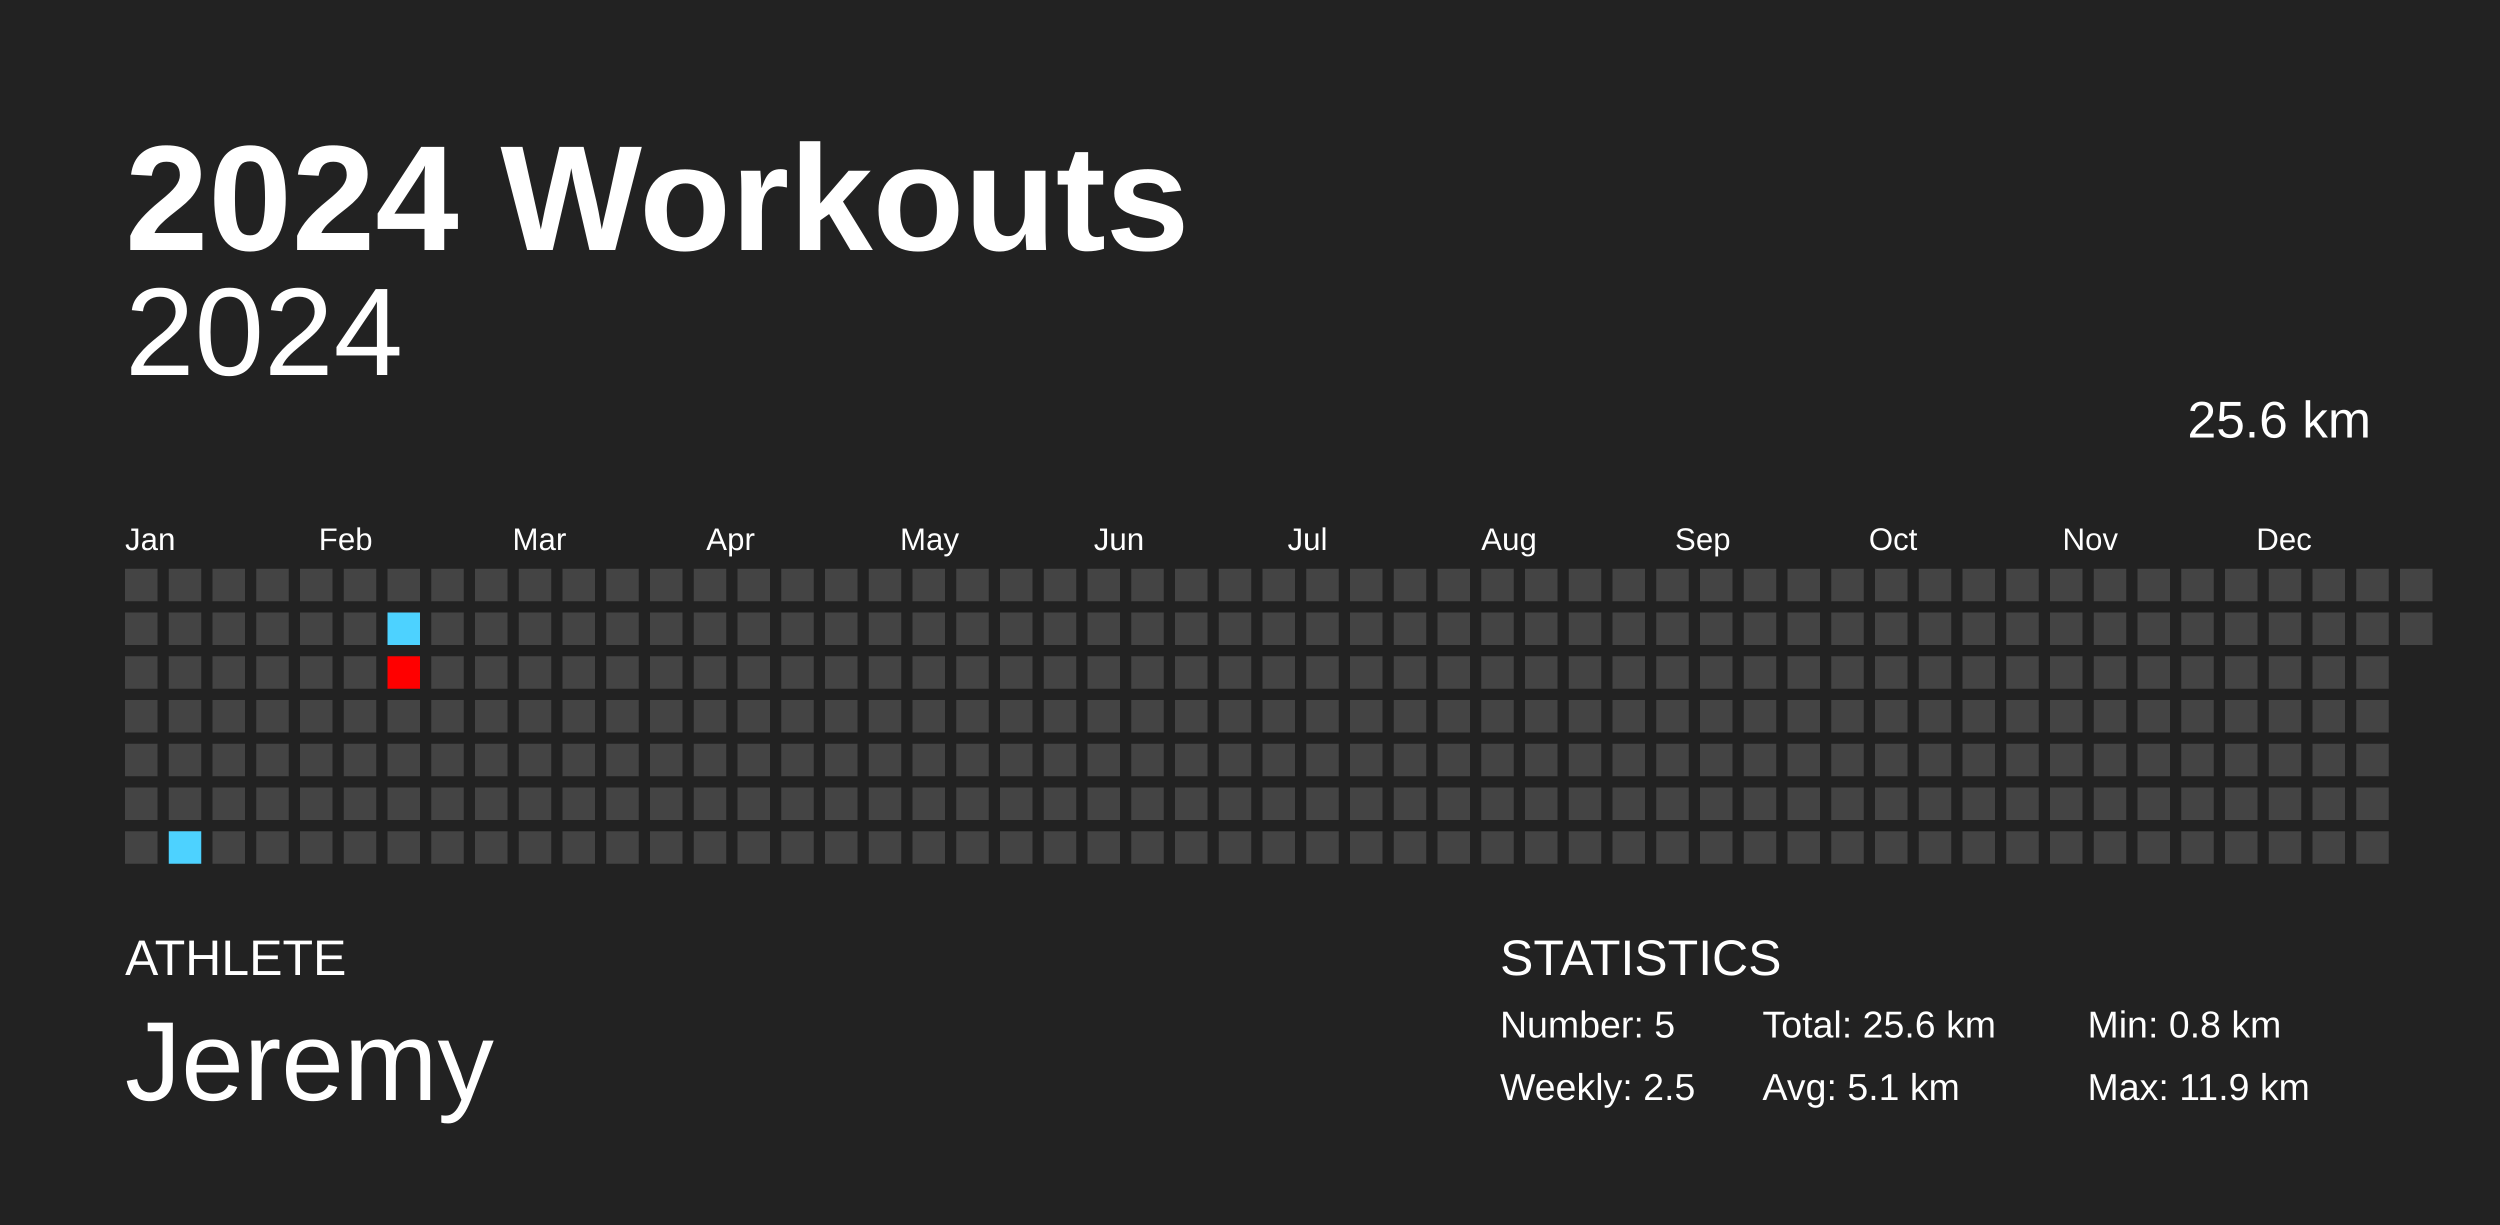
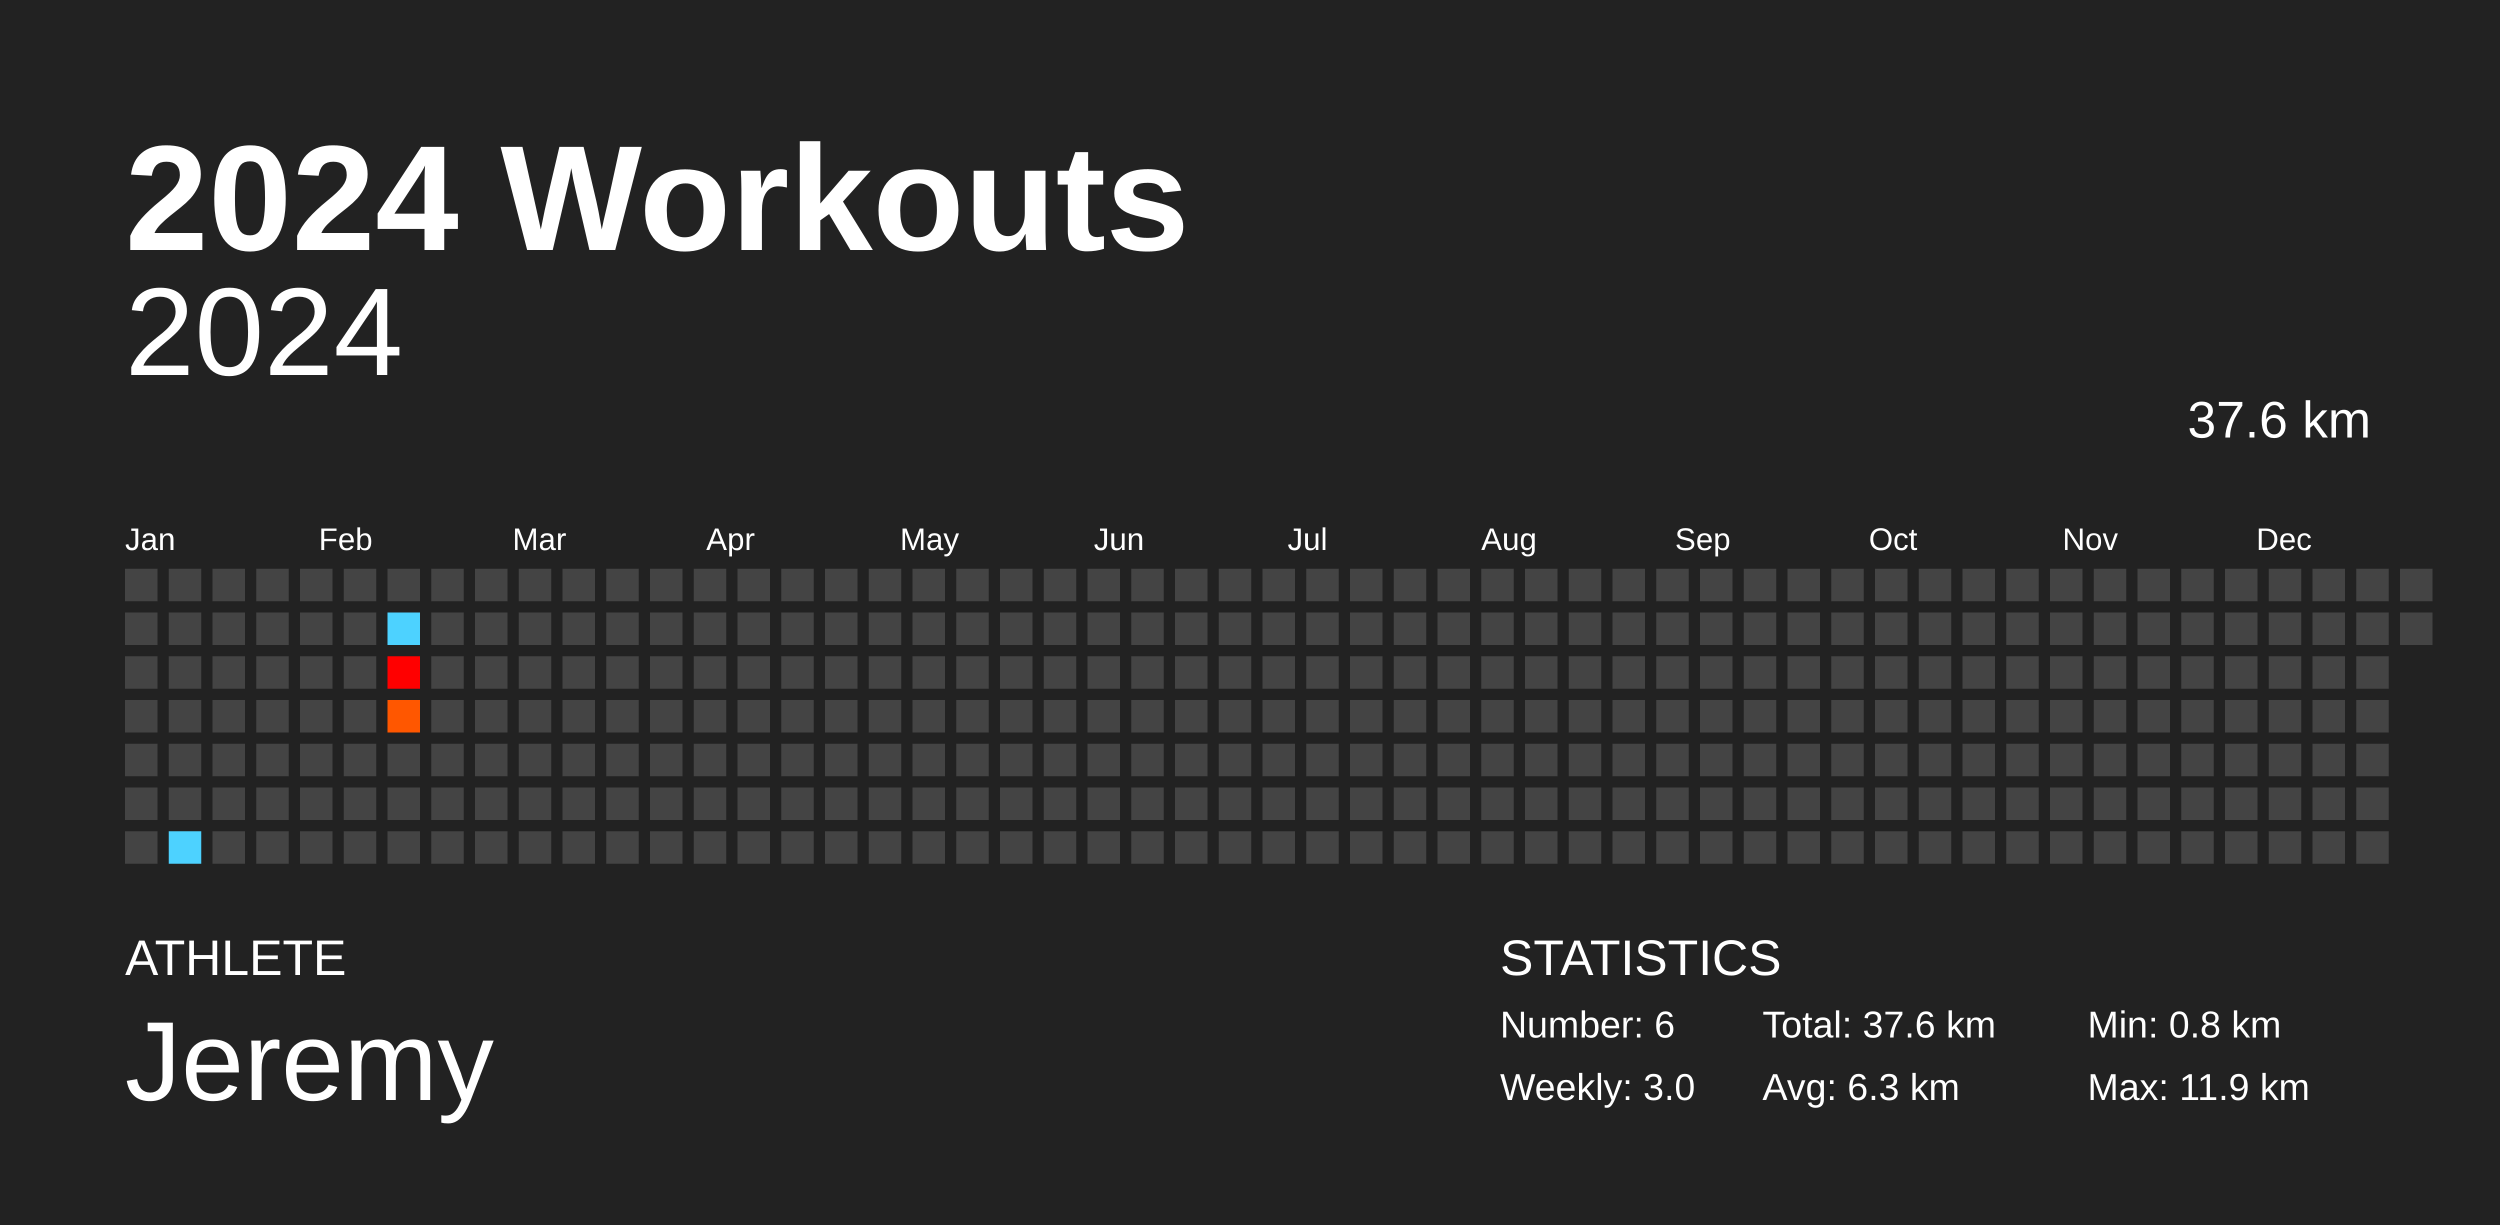
<svg xmlns="http://www.w3.org/2000/svg" baseProfile="full" height="98mm" version="1.1" viewBox="0,0,200,98" width="200mm">
  <defs />
  <rect fill="#222222" height="98" width="200" x="0" y="0" />
  <text fill="#FFFFFF" style="font-size:12px; font-family:Arial; font-weight:bold;" x="10" y="20">2024 Workouts</text>
  <text fill="#FFFFFF" style="font-size:4px; font-family:Arial" x="10" y="78">ATHLETE</text>
  <text fill="#FFFFFF" style="font-size:9px; font-family:Arial" x="10" y="88">Jeremy</text>
  <text fill="#FFFFFF" style="font-size:4px; font-family:Arial" x="120" y="78">STATISTICS</text>
-   <text fill="#FFFFFF" style="font-size:3px; font-family:Arial" x="120" y="83">Number: 5</text>
-   <text fill="#FFFFFF" style="font-size:3px; font-family:Arial" x="120" y="88">Weekly: 2.5</text>
-   <text fill="#FFFFFF" style="font-size:3px; font-family:Arial" x="141" y="83">Total: 25.6 km</text>
-   <text fill="#FFFFFF" style="font-size:3px; font-family:Arial" x="141" y="88">Avg: 5.1 km</text>
+   <text fill="#FFFFFF" style="font-size:3px; font-family:Arial" x="120" y="83">Number: 6</text>
+   <text fill="#FFFFFF" style="font-size:3px; font-family:Arial" x="120" y="88">Weekly: 3.0</text>
+   <text fill="#FFFFFF" style="font-size:3px; font-family:Arial" x="141" y="83">Total: 37.6 km</text>
+   <text fill="#FFFFFF" style="font-size:3px; font-family:Arial" x="141" y="88">Avg: 6.3 km</text>
  <text fill="#FFFFFF" style="font-size:3px; font-family:Arial" x="167" y="83">Min: 0.8 km</text>
  <text fill="#FFFFFF" style="font-size:3px; font-family:Arial" x="167" y="88">Max: 11.9 km</text>
  <text alignment-baseline="hanging" fill="#FFFFFF" style="font-size:10.0px; font-family:Arial;" x="10" y="30">2024</text>
-   <text alignment-baseline="hanging" fill="#FFFFFF" style="font-size:4.125px; font-family:Arial;" x="175" y="35">25.6 km</text>
+   <text alignment-baseline="hanging" fill="#FFFFFF" style="font-size:4.125px; font-family:Arial;" x="175" y="35">37.6 km</text>
  <text fill="#FFFFFF" style="font-size:2.5px; font-family:Arial" x="10.0" y="44">Jan</text>
  <text fill="#FFFFFF" style="font-size:2.5px; font-family:Arial" x="25.5" y="44">Feb</text>
  <text fill="#FFFFFF" style="font-size:2.5px; font-family:Arial" x="41.0" y="44">Mar</text>
  <text fill="#FFFFFF" style="font-size:2.5px; font-family:Arial" x="56.5" y="44">Apr</text>
  <text fill="#FFFFFF" style="font-size:2.5px; font-family:Arial" x="72.0" y="44">May</text>
  <text fill="#FFFFFF" style="font-size:2.5px; font-family:Arial" x="87.5" y="44">Jun</text>
  <text fill="#FFFFFF" style="font-size:2.5px; font-family:Arial" x="103.0" y="44">Jul</text>
  <text fill="#FFFFFF" style="font-size:2.5px; font-family:Arial" x="118.5" y="44">Aug</text>
  <text fill="#FFFFFF" style="font-size:2.5px; font-family:Arial" x="134.0" y="44">Sep</text>
  <text fill="#FFFFFF" style="font-size:2.5px; font-family:Arial" x="149.5" y="44">Oct</text>
  <text fill="#FFFFFF" style="font-size:2.5px; font-family:Arial" x="165.0" y="44">Nov</text>
  <text fill="#FFFFFF" style="font-size:2.5px; font-family:Arial" x="180.5" y="44">Dec</text>
  <rect fill="#444444" height="2.6" width="2.6" x="10.0" y="45.5" />
  <rect fill="#444444" height="2.6" width="2.6" x="10.0" y="49.0" />
  <rect fill="#444444" height="2.6" width="2.6" x="10.0" y="52.5" />
  <rect fill="#444444" height="2.6" width="2.6" x="10.0" y="56.0" />
  <rect fill="#444444" height="2.6" width="2.6" x="10.0" y="59.5" />
  <rect fill="#444444" height="2.6" width="2.6" x="10.0" y="63.0" />
  <rect fill="#444444" height="2.6" width="2.6" x="10.0" y="66.5" />
  <rect fill="#444444" height="2.6" width="2.6" x="13.5" y="45.5" />
  <rect fill="#444444" height="2.6" width="2.6" x="13.5" y="49.0" />
  <rect fill="#444444" height="2.6" width="2.6" x="13.5" y="52.5" />
  <rect fill="#444444" height="2.6" width="2.6" x="13.5" y="56.0" />
  <rect fill="#444444" height="2.6" width="2.6" x="13.5" y="59.5" />
  <rect fill="#444444" height="2.6" width="2.6" x="13.5" y="63.0" />
  <rect fill="#4dd2ff" height="2.6" width="2.6" x="13.5" y="66.5" />
  <rect fill="#444444" height="2.6" width="2.6" x="17.0" y="45.5" />
  <rect fill="#444444" height="2.6" width="2.6" x="17.0" y="49.0" />
  <rect fill="#444444" height="2.6" width="2.6" x="17.0" y="52.5" />
  <rect fill="#444444" height="2.6" width="2.6" x="17.0" y="56.0" />
  <rect fill="#444444" height="2.6" width="2.6" x="17.0" y="59.5" />
  <rect fill="#444444" height="2.6" width="2.6" x="17.0" y="63.0" />
  <rect fill="#444444" height="2.6" width="2.6" x="17.0" y="66.5" />
  <rect fill="#444444" height="2.6" width="2.6" x="20.5" y="45.5" />
  <rect fill="#444444" height="2.6" width="2.6" x="20.5" y="49.0" />
  <rect fill="#444444" height="2.6" width="2.6" x="20.5" y="52.5" />
  <rect fill="#444444" height="2.6" width="2.6" x="20.5" y="56.0" />
  <rect fill="#444444" height="2.6" width="2.6" x="20.5" y="59.5" />
  <rect fill="#444444" height="2.6" width="2.6" x="20.5" y="63.0" />
  <rect fill="#444444" height="2.6" width="2.6" x="20.5" y="66.5" />
  <rect fill="#444444" height="2.6" width="2.6" x="24.0" y="45.5" />
  <rect fill="#444444" height="2.6" width="2.6" x="24.0" y="49.0" />
  <rect fill="#444444" height="2.6" width="2.6" x="24.0" y="52.5" />
  <rect fill="#444444" height="2.6" width="2.6" x="24.0" y="56.0" />
  <rect fill="#444444" height="2.6" width="2.6" x="24.0" y="59.5" />
  <rect fill="#444444" height="2.6" width="2.6" x="24.0" y="63.0" />
  <rect fill="#444444" height="2.6" width="2.6" x="24.0" y="66.5" />
  <rect fill="#444444" height="2.6" width="2.6" x="27.5" y="45.5" />
  <rect fill="#444444" height="2.6" width="2.6" x="27.5" y="49.0" />
  <rect fill="#444444" height="2.6" width="2.6" x="27.5" y="52.5" />
  <rect fill="#444444" height="2.6" width="2.6" x="27.5" y="56.0" />
  <rect fill="#444444" height="2.6" width="2.6" x="27.5" y="59.5" />
  <rect fill="#444444" height="2.6" width="2.6" x="27.5" y="63.0" />
  <rect fill="#444444" height="2.6" width="2.6" x="27.5" y="66.5" />
  <rect fill="#444444" height="2.6" width="2.6" x="31.0" y="45.5" />
  <rect fill="#4dd2ff" height="2.6" width="2.6" x="31.0" y="49.0" />
  <rect fill="#ff0000" height="2.6" width="2.6" x="31.0" y="52.5" />
-   <rect fill="#444444" height="2.6" width="2.6" x="31.0" y="56.0" />
+   <rect fill="#ff5700" height="2.6" width="2.6" x="31.0" y="56.0" />
  <rect fill="#444444" height="2.6" width="2.6" x="31.0" y="59.5" />
  <rect fill="#444444" height="2.6" width="2.6" x="31.0" y="63.0" />
  <rect fill="#444444" height="2.6" width="2.6" x="31.0" y="66.5" />
  <rect fill="#444444" height="2.6" width="2.6" x="34.5" y="45.5" />
  <rect fill="#444444" height="2.6" width="2.6" x="34.5" y="49.0" />
  <rect fill="#444444" height="2.6" width="2.6" x="34.5" y="52.5" />
  <rect fill="#444444" height="2.6" width="2.6" x="34.5" y="56.0" />
  <rect fill="#444444" height="2.6" width="2.6" x="34.5" y="59.5" />
  <rect fill="#444444" height="2.6" width="2.6" x="34.5" y="63.0" />
  <rect fill="#444444" height="2.6" width="2.6" x="34.5" y="66.5" />
  <rect fill="#444444" height="2.6" width="2.6" x="38.0" y="45.5" />
  <rect fill="#444444" height="2.6" width="2.6" x="38.0" y="49.0" />
  <rect fill="#444444" height="2.6" width="2.6" x="38.0" y="52.5" />
  <rect fill="#444444" height="2.6" width="2.6" x="38.0" y="56.0" />
  <rect fill="#444444" height="2.6" width="2.6" x="38.0" y="59.5" />
  <rect fill="#444444" height="2.6" width="2.6" x="38.0" y="63.0" />
  <rect fill="#444444" height="2.6" width="2.6" x="38.0" y="66.5" />
  <rect fill="#444444" height="2.6" width="2.6" x="41.5" y="45.5" />
  <rect fill="#444444" height="2.6" width="2.6" x="41.5" y="49.0" />
  <rect fill="#444444" height="2.6" width="2.6" x="41.5" y="52.5" />
  <rect fill="#444444" height="2.6" width="2.6" x="41.5" y="56.0" />
  <rect fill="#444444" height="2.6" width="2.6" x="41.5" y="59.5" />
  <rect fill="#444444" height="2.6" width="2.6" x="41.5" y="63.0" />
  <rect fill="#444444" height="2.6" width="2.6" x="41.5" y="66.5" />
  <rect fill="#444444" height="2.6" width="2.6" x="45.0" y="45.5" />
  <rect fill="#444444" height="2.6" width="2.6" x="45.0" y="49.0" />
  <rect fill="#444444" height="2.6" width="2.6" x="45.0" y="52.5" />
  <rect fill="#444444" height="2.6" width="2.6" x="45.0" y="56.0" />
  <rect fill="#444444" height="2.6" width="2.6" x="45.0" y="59.5" />
  <rect fill="#444444" height="2.6" width="2.6" x="45.0" y="63.0" />
  <rect fill="#444444" height="2.6" width="2.6" x="45.0" y="66.5" />
  <rect fill="#444444" height="2.6" width="2.6" x="48.5" y="45.5" />
  <rect fill="#444444" height="2.6" width="2.6" x="48.5" y="49.0" />
  <rect fill="#444444" height="2.6" width="2.6" x="48.5" y="52.5" />
  <rect fill="#444444" height="2.6" width="2.6" x="48.5" y="56.0" />
  <rect fill="#444444" height="2.6" width="2.6" x="48.5" y="59.5" />
  <rect fill="#444444" height="2.6" width="2.6" x="48.5" y="63.0" />
  <rect fill="#444444" height="2.6" width="2.6" x="48.5" y="66.5" />
  <rect fill="#444444" height="2.6" width="2.6" x="52.0" y="45.5" />
  <rect fill="#444444" height="2.6" width="2.6" x="52.0" y="49.0" />
  <rect fill="#444444" height="2.6" width="2.6" x="52.0" y="52.5" />
  <rect fill="#444444" height="2.6" width="2.6" x="52.0" y="56.0" />
  <rect fill="#444444" height="2.6" width="2.6" x="52.0" y="59.5" />
  <rect fill="#444444" height="2.6" width="2.6" x="52.0" y="63.0" />
  <rect fill="#444444" height="2.6" width="2.6" x="52.0" y="66.5" />
  <rect fill="#444444" height="2.6" width="2.6" x="55.5" y="45.5" />
  <rect fill="#444444" height="2.6" width="2.6" x="55.5" y="49.0" />
  <rect fill="#444444" height="2.6" width="2.6" x="55.5" y="52.5" />
  <rect fill="#444444" height="2.6" width="2.6" x="55.5" y="56.0" />
  <rect fill="#444444" height="2.6" width="2.6" x="55.5" y="59.5" />
  <rect fill="#444444" height="2.6" width="2.6" x="55.5" y="63.0" />
  <rect fill="#444444" height="2.6" width="2.6" x="55.5" y="66.5" />
  <rect fill="#444444" height="2.6" width="2.6" x="59.0" y="45.5" />
  <rect fill="#444444" height="2.6" width="2.6" x="59.0" y="49.0" />
  <rect fill="#444444" height="2.6" width="2.6" x="59.0" y="52.5" />
  <rect fill="#444444" height="2.6" width="2.6" x="59.0" y="56.0" />
  <rect fill="#444444" height="2.6" width="2.6" x="59.0" y="59.5" />
  <rect fill="#444444" height="2.6" width="2.6" x="59.0" y="63.0" />
  <rect fill="#444444" height="2.6" width="2.6" x="59.0" y="66.5" />
  <rect fill="#444444" height="2.6" width="2.6" x="62.5" y="45.5" />
  <rect fill="#444444" height="2.6" width="2.6" x="62.5" y="49.0" />
  <rect fill="#444444" height="2.6" width="2.6" x="62.5" y="52.5" />
  <rect fill="#444444" height="2.6" width="2.6" x="62.5" y="56.0" />
  <rect fill="#444444" height="2.6" width="2.6" x="62.5" y="59.5" />
  <rect fill="#444444" height="2.6" width="2.6" x="62.5" y="63.0" />
  <rect fill="#444444" height="2.6" width="2.6" x="62.5" y="66.5" />
  <rect fill="#444444" height="2.6" width="2.6" x="66.0" y="45.5" />
  <rect fill="#444444" height="2.6" width="2.6" x="66.0" y="49.0" />
  <rect fill="#444444" height="2.6" width="2.6" x="66.0" y="52.5" />
  <rect fill="#444444" height="2.6" width="2.6" x="66.0" y="56.0" />
  <rect fill="#444444" height="2.6" width="2.6" x="66.0" y="59.5" />
  <rect fill="#444444" height="2.6" width="2.6" x="66.0" y="63.0" />
  <rect fill="#444444" height="2.6" width="2.6" x="66.0" y="66.5" />
  <rect fill="#444444" height="2.6" width="2.6" x="69.5" y="45.5" />
  <rect fill="#444444" height="2.6" width="2.6" x="69.5" y="49.0" />
  <rect fill="#444444" height="2.6" width="2.6" x="69.5" y="52.5" />
  <rect fill="#444444" height="2.6" width="2.6" x="69.5" y="56.0" />
  <rect fill="#444444" height="2.6" width="2.6" x="69.5" y="59.5" />
  <rect fill="#444444" height="2.6" width="2.6" x="69.5" y="63.0" />
  <rect fill="#444444" height="2.6" width="2.6" x="69.5" y="66.5" />
  <rect fill="#444444" height="2.6" width="2.6" x="73.0" y="45.5" />
  <rect fill="#444444" height="2.6" width="2.6" x="73.0" y="49.0" />
  <rect fill="#444444" height="2.6" width="2.6" x="73.0" y="52.5" />
  <rect fill="#444444" height="2.6" width="2.6" x="73.0" y="56.0" />
  <rect fill="#444444" height="2.6" width="2.6" x="73.0" y="59.5" />
  <rect fill="#444444" height="2.6" width="2.6" x="73.0" y="63.0" />
  <rect fill="#444444" height="2.6" width="2.6" x="73.0" y="66.5" />
  <rect fill="#444444" height="2.6" width="2.6" x="76.5" y="45.5" />
  <rect fill="#444444" height="2.6" width="2.6" x="76.5" y="49.0" />
  <rect fill="#444444" height="2.6" width="2.6" x="76.5" y="52.5" />
  <rect fill="#444444" height="2.6" width="2.6" x="76.5" y="56.0" />
  <rect fill="#444444" height="2.6" width="2.6" x="76.5" y="59.5" />
  <rect fill="#444444" height="2.6" width="2.6" x="76.5" y="63.0" />
  <rect fill="#444444" height="2.6" width="2.6" x="76.5" y="66.5" />
  <rect fill="#444444" height="2.6" width="2.6" x="80.0" y="45.5" />
  <rect fill="#444444" height="2.6" width="2.6" x="80.0" y="49.0" />
  <rect fill="#444444" height="2.6" width="2.6" x="80.0" y="52.5" />
  <rect fill="#444444" height="2.6" width="2.6" x="80.0" y="56.0" />
  <rect fill="#444444" height="2.6" width="2.6" x="80.0" y="59.5" />
  <rect fill="#444444" height="2.6" width="2.6" x="80.0" y="63.0" />
  <rect fill="#444444" height="2.6" width="2.6" x="80.0" y="66.5" />
  <rect fill="#444444" height="2.6" width="2.6" x="83.5" y="45.5" />
  <rect fill="#444444" height="2.6" width="2.6" x="83.5" y="49.0" />
  <rect fill="#444444" height="2.6" width="2.6" x="83.5" y="52.5" />
  <rect fill="#444444" height="2.6" width="2.6" x="83.5" y="56.0" />
  <rect fill="#444444" height="2.6" width="2.6" x="83.5" y="59.5" />
  <rect fill="#444444" height="2.6" width="2.6" x="83.5" y="63.0" />
  <rect fill="#444444" height="2.6" width="2.6" x="83.5" y="66.5" />
  <rect fill="#444444" height="2.6" width="2.6" x="87.0" y="45.5" />
  <rect fill="#444444" height="2.6" width="2.6" x="87.0" y="49.0" />
  <rect fill="#444444" height="2.6" width="2.6" x="87.0" y="52.5" />
  <rect fill="#444444" height="2.6" width="2.6" x="87.0" y="56.0" />
  <rect fill="#444444" height="2.6" width="2.6" x="87.0" y="59.5" />
  <rect fill="#444444" height="2.6" width="2.6" x="87.0" y="63.0" />
  <rect fill="#444444" height="2.6" width="2.6" x="87.0" y="66.5" />
  <rect fill="#444444" height="2.6" width="2.6" x="90.5" y="45.5" />
  <rect fill="#444444" height="2.6" width="2.6" x="90.5" y="49.0" />
  <rect fill="#444444" height="2.6" width="2.6" x="90.5" y="52.5" />
  <rect fill="#444444" height="2.6" width="2.6" x="90.5" y="56.0" />
  <rect fill="#444444" height="2.6" width="2.6" x="90.5" y="59.5" />
  <rect fill="#444444" height="2.6" width="2.6" x="90.5" y="63.0" />
  <rect fill="#444444" height="2.6" width="2.6" x="90.5" y="66.5" />
  <rect fill="#444444" height="2.6" width="2.6" x="94.0" y="45.5" />
  <rect fill="#444444" height="2.6" width="2.6" x="94.0" y="49.0" />
  <rect fill="#444444" height="2.6" width="2.6" x="94.0" y="52.5" />
  <rect fill="#444444" height="2.6" width="2.6" x="94.0" y="56.0" />
  <rect fill="#444444" height="2.6" width="2.6" x="94.0" y="59.5" />
  <rect fill="#444444" height="2.6" width="2.6" x="94.0" y="63.0" />
  <rect fill="#444444" height="2.6" width="2.6" x="94.0" y="66.5" />
  <rect fill="#444444" height="2.6" width="2.6" x="97.5" y="45.5" />
  <rect fill="#444444" height="2.6" width="2.6" x="97.5" y="49.0" />
  <rect fill="#444444" height="2.6" width="2.6" x="97.5" y="52.5" />
  <rect fill="#444444" height="2.6" width="2.6" x="97.5" y="56.0" />
  <rect fill="#444444" height="2.6" width="2.6" x="97.5" y="59.5" />
  <rect fill="#444444" height="2.6" width="2.6" x="97.5" y="63.0" />
  <rect fill="#444444" height="2.6" width="2.6" x="97.5" y="66.5" />
  <rect fill="#444444" height="2.6" width="2.6" x="101.0" y="45.5" />
  <rect fill="#444444" height="2.6" width="2.6" x="101.0" y="49.0" />
  <rect fill="#444444" height="2.6" width="2.6" x="101.0" y="52.5" />
  <rect fill="#444444" height="2.6" width="2.6" x="101.0" y="56.0" />
  <rect fill="#444444" height="2.6" width="2.6" x="101.0" y="59.5" />
  <rect fill="#444444" height="2.6" width="2.6" x="101.0" y="63.0" />
  <rect fill="#444444" height="2.6" width="2.6" x="101.0" y="66.5" />
  <rect fill="#444444" height="2.6" width="2.6" x="104.5" y="45.5" />
  <rect fill="#444444" height="2.6" width="2.6" x="104.5" y="49.0" />
  <rect fill="#444444" height="2.6" width="2.6" x="104.5" y="52.5" />
  <rect fill="#444444" height="2.6" width="2.6" x="104.5" y="56.0" />
  <rect fill="#444444" height="2.6" width="2.6" x="104.5" y="59.5" />
  <rect fill="#444444" height="2.6" width="2.6" x="104.5" y="63.0" />
  <rect fill="#444444" height="2.6" width="2.6" x="104.5" y="66.5" />
  <rect fill="#444444" height="2.6" width="2.6" x="108.0" y="45.5" />
  <rect fill="#444444" height="2.6" width="2.6" x="108.0" y="49.0" />
  <rect fill="#444444" height="2.6" width="2.6" x="108.0" y="52.5" />
  <rect fill="#444444" height="2.6" width="2.6" x="108.0" y="56.0" />
  <rect fill="#444444" height="2.6" width="2.6" x="108.0" y="59.5" />
  <rect fill="#444444" height="2.6" width="2.6" x="108.0" y="63.0" />
  <rect fill="#444444" height="2.6" width="2.6" x="108.0" y="66.5" />
  <rect fill="#444444" height="2.6" width="2.6" x="111.5" y="45.5" />
  <rect fill="#444444" height="2.6" width="2.6" x="111.5" y="49.0" />
  <rect fill="#444444" height="2.6" width="2.6" x="111.5" y="52.5" />
  <rect fill="#444444" height="2.6" width="2.6" x="111.5" y="56.0" />
  <rect fill="#444444" height="2.6" width="2.6" x="111.5" y="59.5" />
  <rect fill="#444444" height="2.6" width="2.6" x="111.5" y="63.0" />
  <rect fill="#444444" height="2.6" width="2.6" x="111.5" y="66.5" />
  <rect fill="#444444" height="2.6" width="2.6" x="115.0" y="45.5" />
  <rect fill="#444444" height="2.6" width="2.6" x="115.0" y="49.0" />
  <rect fill="#444444" height="2.6" width="2.6" x="115.0" y="52.5" />
  <rect fill="#444444" height="2.6" width="2.6" x="115.0" y="56.0" />
  <rect fill="#444444" height="2.6" width="2.6" x="115.0" y="59.5" />
  <rect fill="#444444" height="2.6" width="2.6" x="115.0" y="63.0" />
  <rect fill="#444444" height="2.6" width="2.6" x="115.0" y="66.5" />
  <rect fill="#444444" height="2.6" width="2.6" x="118.5" y="45.5" />
  <rect fill="#444444" height="2.6" width="2.6" x="118.5" y="49.0" />
  <rect fill="#444444" height="2.6" width="2.6" x="118.5" y="52.5" />
  <rect fill="#444444" height="2.6" width="2.6" x="118.5" y="56.0" />
  <rect fill="#444444" height="2.6" width="2.6" x="118.5" y="59.5" />
  <rect fill="#444444" height="2.6" width="2.6" x="118.5" y="63.0" />
  <rect fill="#444444" height="2.6" width="2.6" x="118.5" y="66.5" />
  <rect fill="#444444" height="2.6" width="2.6" x="122.0" y="45.5" />
  <rect fill="#444444" height="2.6" width="2.6" x="122.0" y="49.0" />
  <rect fill="#444444" height="2.6" width="2.6" x="122.0" y="52.5" />
  <rect fill="#444444" height="2.6" width="2.6" x="122.0" y="56.0" />
  <rect fill="#444444" height="2.6" width="2.6" x="122.0" y="59.5" />
  <rect fill="#444444" height="2.6" width="2.6" x="122.0" y="63.0" />
  <rect fill="#444444" height="2.6" width="2.6" x="122.0" y="66.5" />
  <rect fill="#444444" height="2.6" width="2.6" x="125.5" y="45.5" />
  <rect fill="#444444" height="2.6" width="2.6" x="125.5" y="49.0" />
  <rect fill="#444444" height="2.6" width="2.6" x="125.5" y="52.5" />
  <rect fill="#444444" height="2.6" width="2.6" x="125.5" y="56.0" />
  <rect fill="#444444" height="2.6" width="2.6" x="125.5" y="59.5" />
  <rect fill="#444444" height="2.6" width="2.6" x="125.5" y="63.0" />
  <rect fill="#444444" height="2.6" width="2.6" x="125.5" y="66.5" />
  <rect fill="#444444" height="2.6" width="2.6" x="129.0" y="45.5" />
  <rect fill="#444444" height="2.6" width="2.6" x="129.0" y="49.0" />
  <rect fill="#444444" height="2.6" width="2.6" x="129.0" y="52.5" />
  <rect fill="#444444" height="2.6" width="2.6" x="129.0" y="56.0" />
  <rect fill="#444444" height="2.6" width="2.6" x="129.0" y="59.5" />
  <rect fill="#444444" height="2.6" width="2.6" x="129.0" y="63.0" />
  <rect fill="#444444" height="2.6" width="2.6" x="129.0" y="66.5" />
  <rect fill="#444444" height="2.6" width="2.6" x="132.5" y="45.5" />
  <rect fill="#444444" height="2.6" width="2.6" x="132.5" y="49.0" />
  <rect fill="#444444" height="2.6" width="2.6" x="132.5" y="52.5" />
  <rect fill="#444444" height="2.6" width="2.6" x="132.5" y="56.0" />
  <rect fill="#444444" height="2.6" width="2.6" x="132.5" y="59.5" />
  <rect fill="#444444" height="2.6" width="2.6" x="132.5" y="63.0" />
  <rect fill="#444444" height="2.6" width="2.6" x="132.5" y="66.5" />
  <rect fill="#444444" height="2.6" width="2.6" x="136.0" y="45.5" />
  <rect fill="#444444" height="2.6" width="2.6" x="136.0" y="49.0" />
  <rect fill="#444444" height="2.6" width="2.6" x="136.0" y="52.5" />
  <rect fill="#444444" height="2.6" width="2.6" x="136.0" y="56.0" />
  <rect fill="#444444" height="2.6" width="2.6" x="136.0" y="59.5" />
  <rect fill="#444444" height="2.6" width="2.6" x="136.0" y="63.0" />
  <rect fill="#444444" height="2.6" width="2.6" x="136.0" y="66.5" />
  <rect fill="#444444" height="2.6" width="2.6" x="139.5" y="45.5" />
  <rect fill="#444444" height="2.6" width="2.6" x="139.5" y="49.0" />
  <rect fill="#444444" height="2.6" width="2.6" x="139.5" y="52.5" />
  <rect fill="#444444" height="2.6" width="2.6" x="139.5" y="56.0" />
  <rect fill="#444444" height="2.6" width="2.6" x="139.5" y="59.5" />
  <rect fill="#444444" height="2.6" width="2.6" x="139.5" y="63.0" />
  <rect fill="#444444" height="2.6" width="2.6" x="139.5" y="66.5" />
  <rect fill="#444444" height="2.6" width="2.6" x="143.0" y="45.5" />
  <rect fill="#444444" height="2.6" width="2.6" x="143.0" y="49.0" />
  <rect fill="#444444" height="2.6" width="2.6" x="143.0" y="52.5" />
  <rect fill="#444444" height="2.6" width="2.6" x="143.0" y="56.0" />
  <rect fill="#444444" height="2.6" width="2.6" x="143.0" y="59.5" />
  <rect fill="#444444" height="2.6" width="2.6" x="143.0" y="63.0" />
  <rect fill="#444444" height="2.6" width="2.6" x="143.0" y="66.5" />
  <rect fill="#444444" height="2.6" width="2.6" x="146.5" y="45.5" />
  <rect fill="#444444" height="2.6" width="2.6" x="146.5" y="49.0" />
  <rect fill="#444444" height="2.6" width="2.6" x="146.5" y="52.5" />
  <rect fill="#444444" height="2.6" width="2.6" x="146.5" y="56.0" />
  <rect fill="#444444" height="2.6" width="2.6" x="146.5" y="59.5" />
  <rect fill="#444444" height="2.6" width="2.6" x="146.5" y="63.0" />
  <rect fill="#444444" height="2.6" width="2.6" x="146.5" y="66.5" />
  <rect fill="#444444" height="2.6" width="2.6" x="150.0" y="45.5" />
  <rect fill="#444444" height="2.6" width="2.6" x="150.0" y="49.0" />
  <rect fill="#444444" height="2.6" width="2.6" x="150.0" y="52.5" />
  <rect fill="#444444" height="2.6" width="2.6" x="150.0" y="56.0" />
  <rect fill="#444444" height="2.6" width="2.6" x="150.0" y="59.5" />
  <rect fill="#444444" height="2.6" width="2.6" x="150.0" y="63.0" />
  <rect fill="#444444" height="2.6" width="2.6" x="150.0" y="66.5" />
  <rect fill="#444444" height="2.6" width="2.6" x="153.5" y="45.5" />
  <rect fill="#444444" height="2.6" width="2.6" x="153.5" y="49.0" />
  <rect fill="#444444" height="2.6" width="2.6" x="153.5" y="52.5" />
  <rect fill="#444444" height="2.6" width="2.6" x="153.5" y="56.0" />
  <rect fill="#444444" height="2.6" width="2.6" x="153.5" y="59.5" />
  <rect fill="#444444" height="2.6" width="2.6" x="153.5" y="63.0" />
  <rect fill="#444444" height="2.6" width="2.6" x="153.5" y="66.5" />
  <rect fill="#444444" height="2.6" width="2.6" x="157.0" y="45.5" />
  <rect fill="#444444" height="2.6" width="2.6" x="157.0" y="49.0" />
  <rect fill="#444444" height="2.6" width="2.6" x="157.0" y="52.5" />
  <rect fill="#444444" height="2.6" width="2.6" x="157.0" y="56.0" />
  <rect fill="#444444" height="2.6" width="2.6" x="157.0" y="59.5" />
  <rect fill="#444444" height="2.6" width="2.6" x="157.0" y="63.0" />
  <rect fill="#444444" height="2.6" width="2.6" x="157.0" y="66.5" />
  <rect fill="#444444" height="2.6" width="2.6" x="160.5" y="45.5" />
  <rect fill="#444444" height="2.6" width="2.6" x="160.5" y="49.0" />
  <rect fill="#444444" height="2.6" width="2.6" x="160.5" y="52.5" />
  <rect fill="#444444" height="2.6" width="2.6" x="160.5" y="56.0" />
  <rect fill="#444444" height="2.6" width="2.6" x="160.5" y="59.5" />
  <rect fill="#444444" height="2.6" width="2.6" x="160.5" y="63.0" />
  <rect fill="#444444" height="2.6" width="2.6" x="160.5" y="66.5" />
  <rect fill="#444444" height="2.6" width="2.6" x="164.0" y="45.5" />
  <rect fill="#444444" height="2.6" width="2.6" x="164.0" y="49.0" />
  <rect fill="#444444" height="2.6" width="2.6" x="164.0" y="52.5" />
  <rect fill="#444444" height="2.6" width="2.6" x="164.0" y="56.0" />
  <rect fill="#444444" height="2.6" width="2.6" x="164.0" y="59.5" />
  <rect fill="#444444" height="2.6" width="2.6" x="164.0" y="63.0" />
  <rect fill="#444444" height="2.6" width="2.6" x="164.0" y="66.5" />
  <rect fill="#444444" height="2.6" width="2.6" x="167.5" y="45.5" />
  <rect fill="#444444" height="2.6" width="2.6" x="167.5" y="49.0" />
  <rect fill="#444444" height="2.6" width="2.6" x="167.5" y="52.5" />
  <rect fill="#444444" height="2.6" width="2.6" x="167.5" y="56.0" />
  <rect fill="#444444" height="2.6" width="2.6" x="167.5" y="59.5" />
  <rect fill="#444444" height="2.6" width="2.6" x="167.5" y="63.0" />
  <rect fill="#444444" height="2.6" width="2.6" x="167.5" y="66.5" />
  <rect fill="#444444" height="2.6" width="2.6" x="171.0" y="45.5" />
  <rect fill="#444444" height="2.6" width="2.6" x="171.0" y="49.0" />
  <rect fill="#444444" height="2.6" width="2.6" x="171.0" y="52.5" />
  <rect fill="#444444" height="2.6" width="2.6" x="171.0" y="56.0" />
  <rect fill="#444444" height="2.6" width="2.6" x="171.0" y="59.5" />
  <rect fill="#444444" height="2.6" width="2.6" x="171.0" y="63.0" />
  <rect fill="#444444" height="2.6" width="2.6" x="171.0" y="66.5" />
  <rect fill="#444444" height="2.6" width="2.6" x="174.5" y="45.5" />
  <rect fill="#444444" height="2.6" width="2.6" x="174.5" y="49.0" />
  <rect fill="#444444" height="2.6" width="2.6" x="174.5" y="52.5" />
  <rect fill="#444444" height="2.6" width="2.6" x="174.5" y="56.0" />
  <rect fill="#444444" height="2.6" width="2.6" x="174.5" y="59.5" />
  <rect fill="#444444" height="2.6" width="2.6" x="174.5" y="63.0" />
  <rect fill="#444444" height="2.6" width="2.6" x="174.5" y="66.5" />
  <rect fill="#444444" height="2.6" width="2.6" x="178.0" y="45.5" />
  <rect fill="#444444" height="2.6" width="2.6" x="178.0" y="49.0" />
  <rect fill="#444444" height="2.6" width="2.6" x="178.0" y="52.5" />
  <rect fill="#444444" height="2.6" width="2.6" x="178.0" y="56.0" />
  <rect fill="#444444" height="2.6" width="2.6" x="178.0" y="59.5" />
  <rect fill="#444444" height="2.6" width="2.6" x="178.0" y="63.0" />
  <rect fill="#444444" height="2.6" width="2.6" x="178.0" y="66.5" />
  <rect fill="#444444" height="2.6" width="2.6" x="181.5" y="45.5" />
  <rect fill="#444444" height="2.6" width="2.6" x="181.5" y="49.0" />
  <rect fill="#444444" height="2.6" width="2.6" x="181.5" y="52.5" />
  <rect fill="#444444" height="2.6" width="2.6" x="181.5" y="56.0" />
  <rect fill="#444444" height="2.6" width="2.6" x="181.5" y="59.5" />
  <rect fill="#444444" height="2.6" width="2.6" x="181.5" y="63.0" />
  <rect fill="#444444" height="2.6" width="2.6" x="181.5" y="66.5" />
  <rect fill="#444444" height="2.6" width="2.6" x="185.0" y="45.5" />
  <rect fill="#444444" height="2.6" width="2.6" x="185.0" y="49.0" />
  <rect fill="#444444" height="2.6" width="2.6" x="185.0" y="52.5" />
  <rect fill="#444444" height="2.6" width="2.6" x="185.0" y="56.0" />
  <rect fill="#444444" height="2.6" width="2.6" x="185.0" y="59.5" />
  <rect fill="#444444" height="2.6" width="2.6" x="185.0" y="63.0" />
  <rect fill="#444444" height="2.6" width="2.6" x="185.0" y="66.5" />
  <rect fill="#444444" height="2.6" width="2.6" x="188.5" y="45.5" />
  <rect fill="#444444" height="2.6" width="2.6" x="188.5" y="49.0" />
  <rect fill="#444444" height="2.6" width="2.6" x="188.5" y="52.5" />
  <rect fill="#444444" height="2.6" width="2.6" x="188.5" y="56.0" />
  <rect fill="#444444" height="2.6" width="2.6" x="188.5" y="59.5" />
  <rect fill="#444444" height="2.6" width="2.6" x="188.5" y="63.0" />
  <rect fill="#444444" height="2.6" width="2.6" x="188.5" y="66.5" />
  <rect fill="#444444" height="2.6" width="2.6" x="192.0" y="45.5" />
  <rect fill="#444444" height="2.6" width="2.6" x="192.0" y="49.0" />
</svg>
